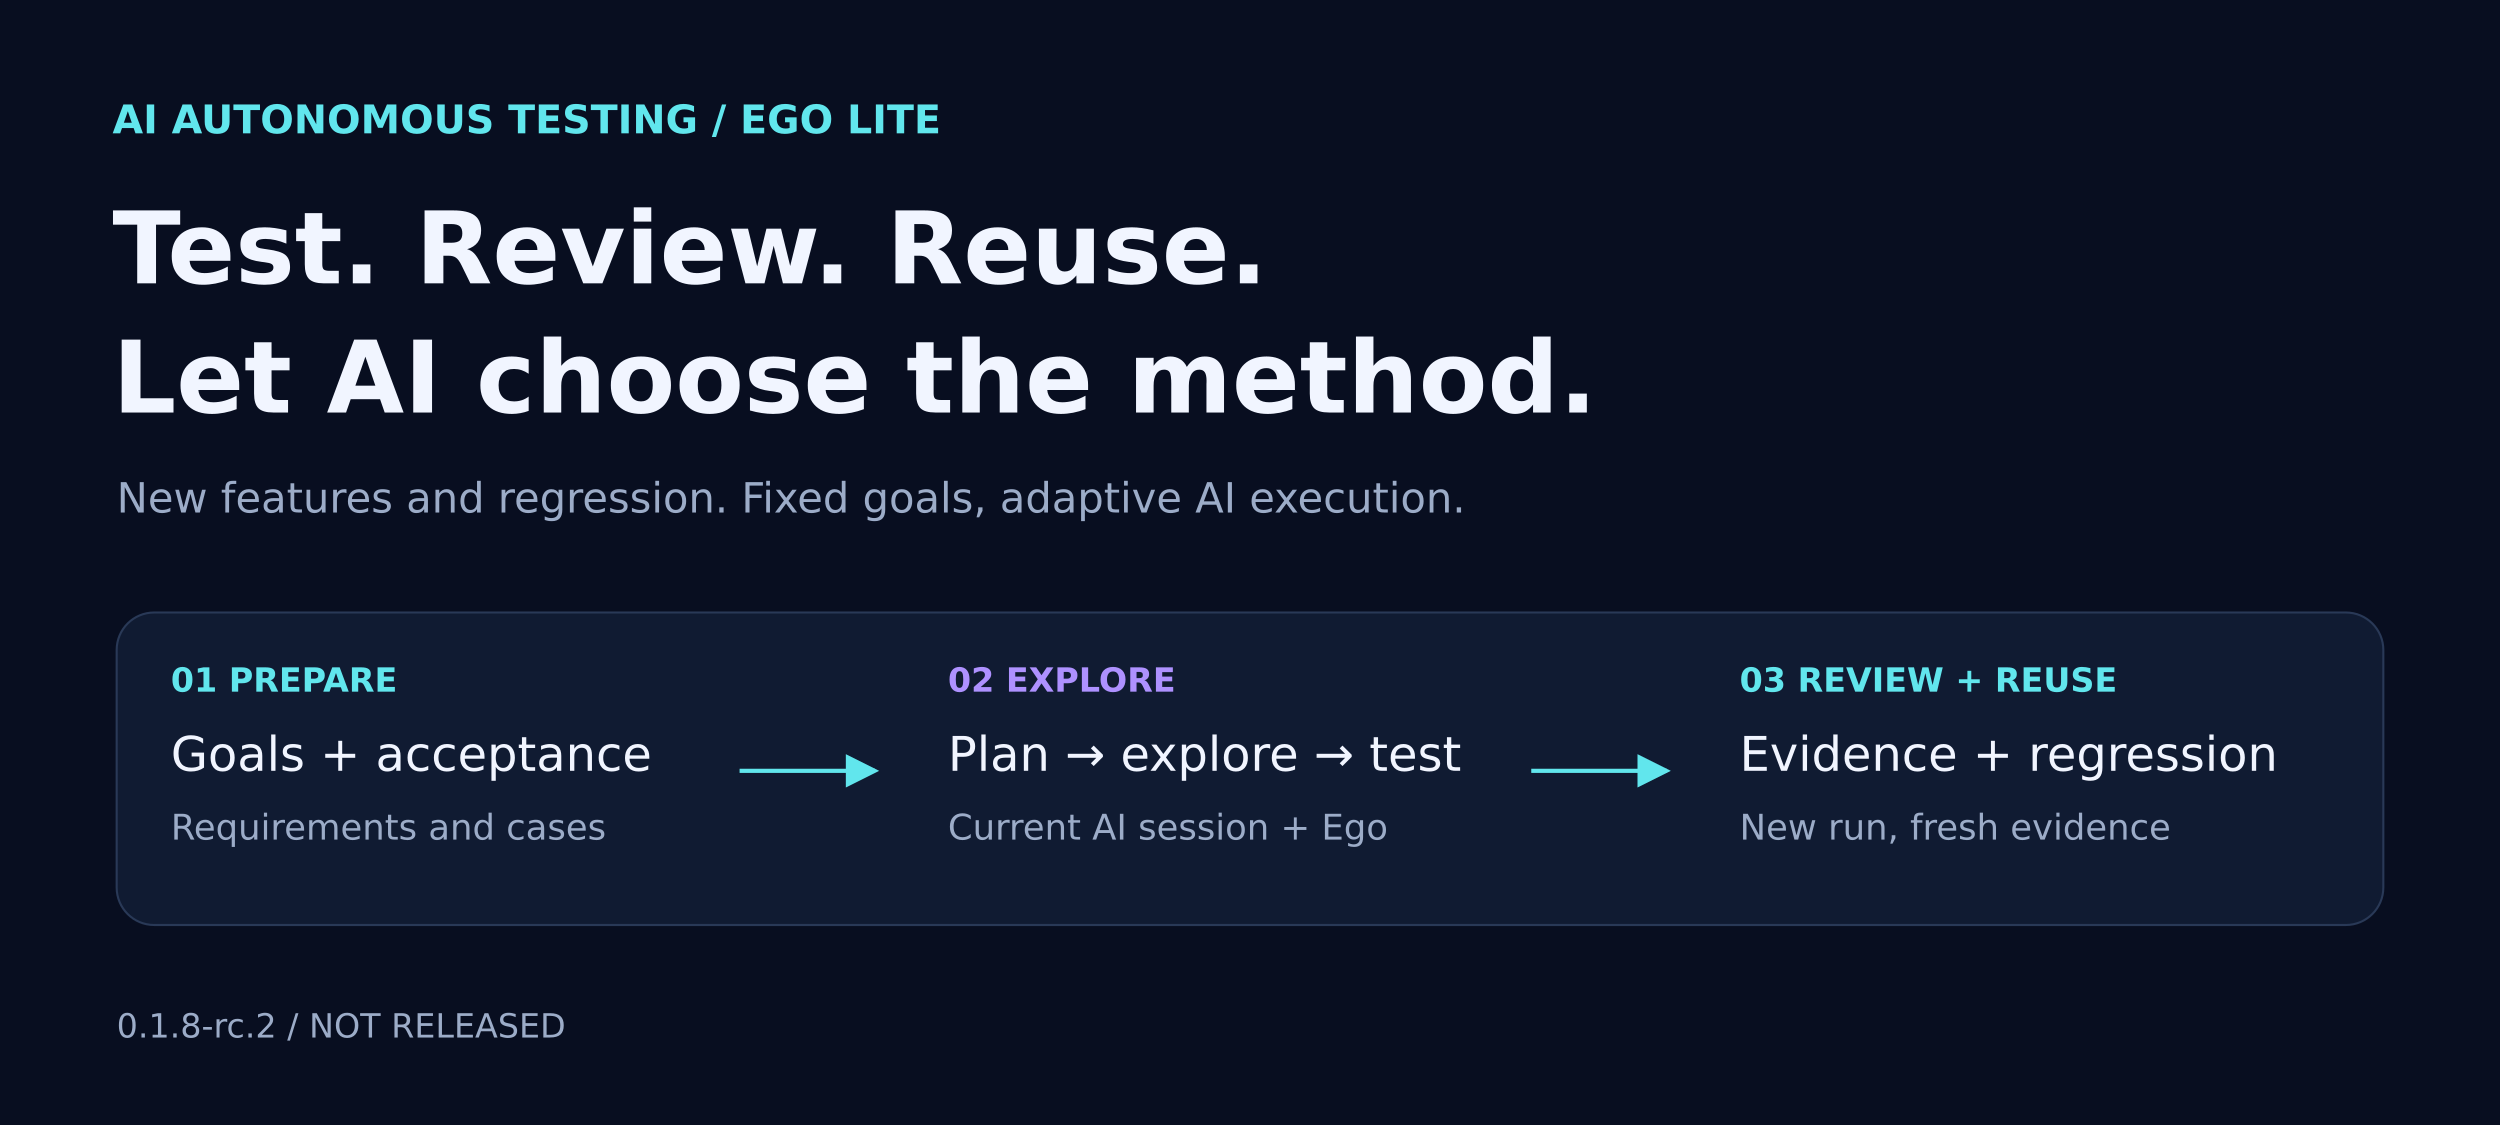
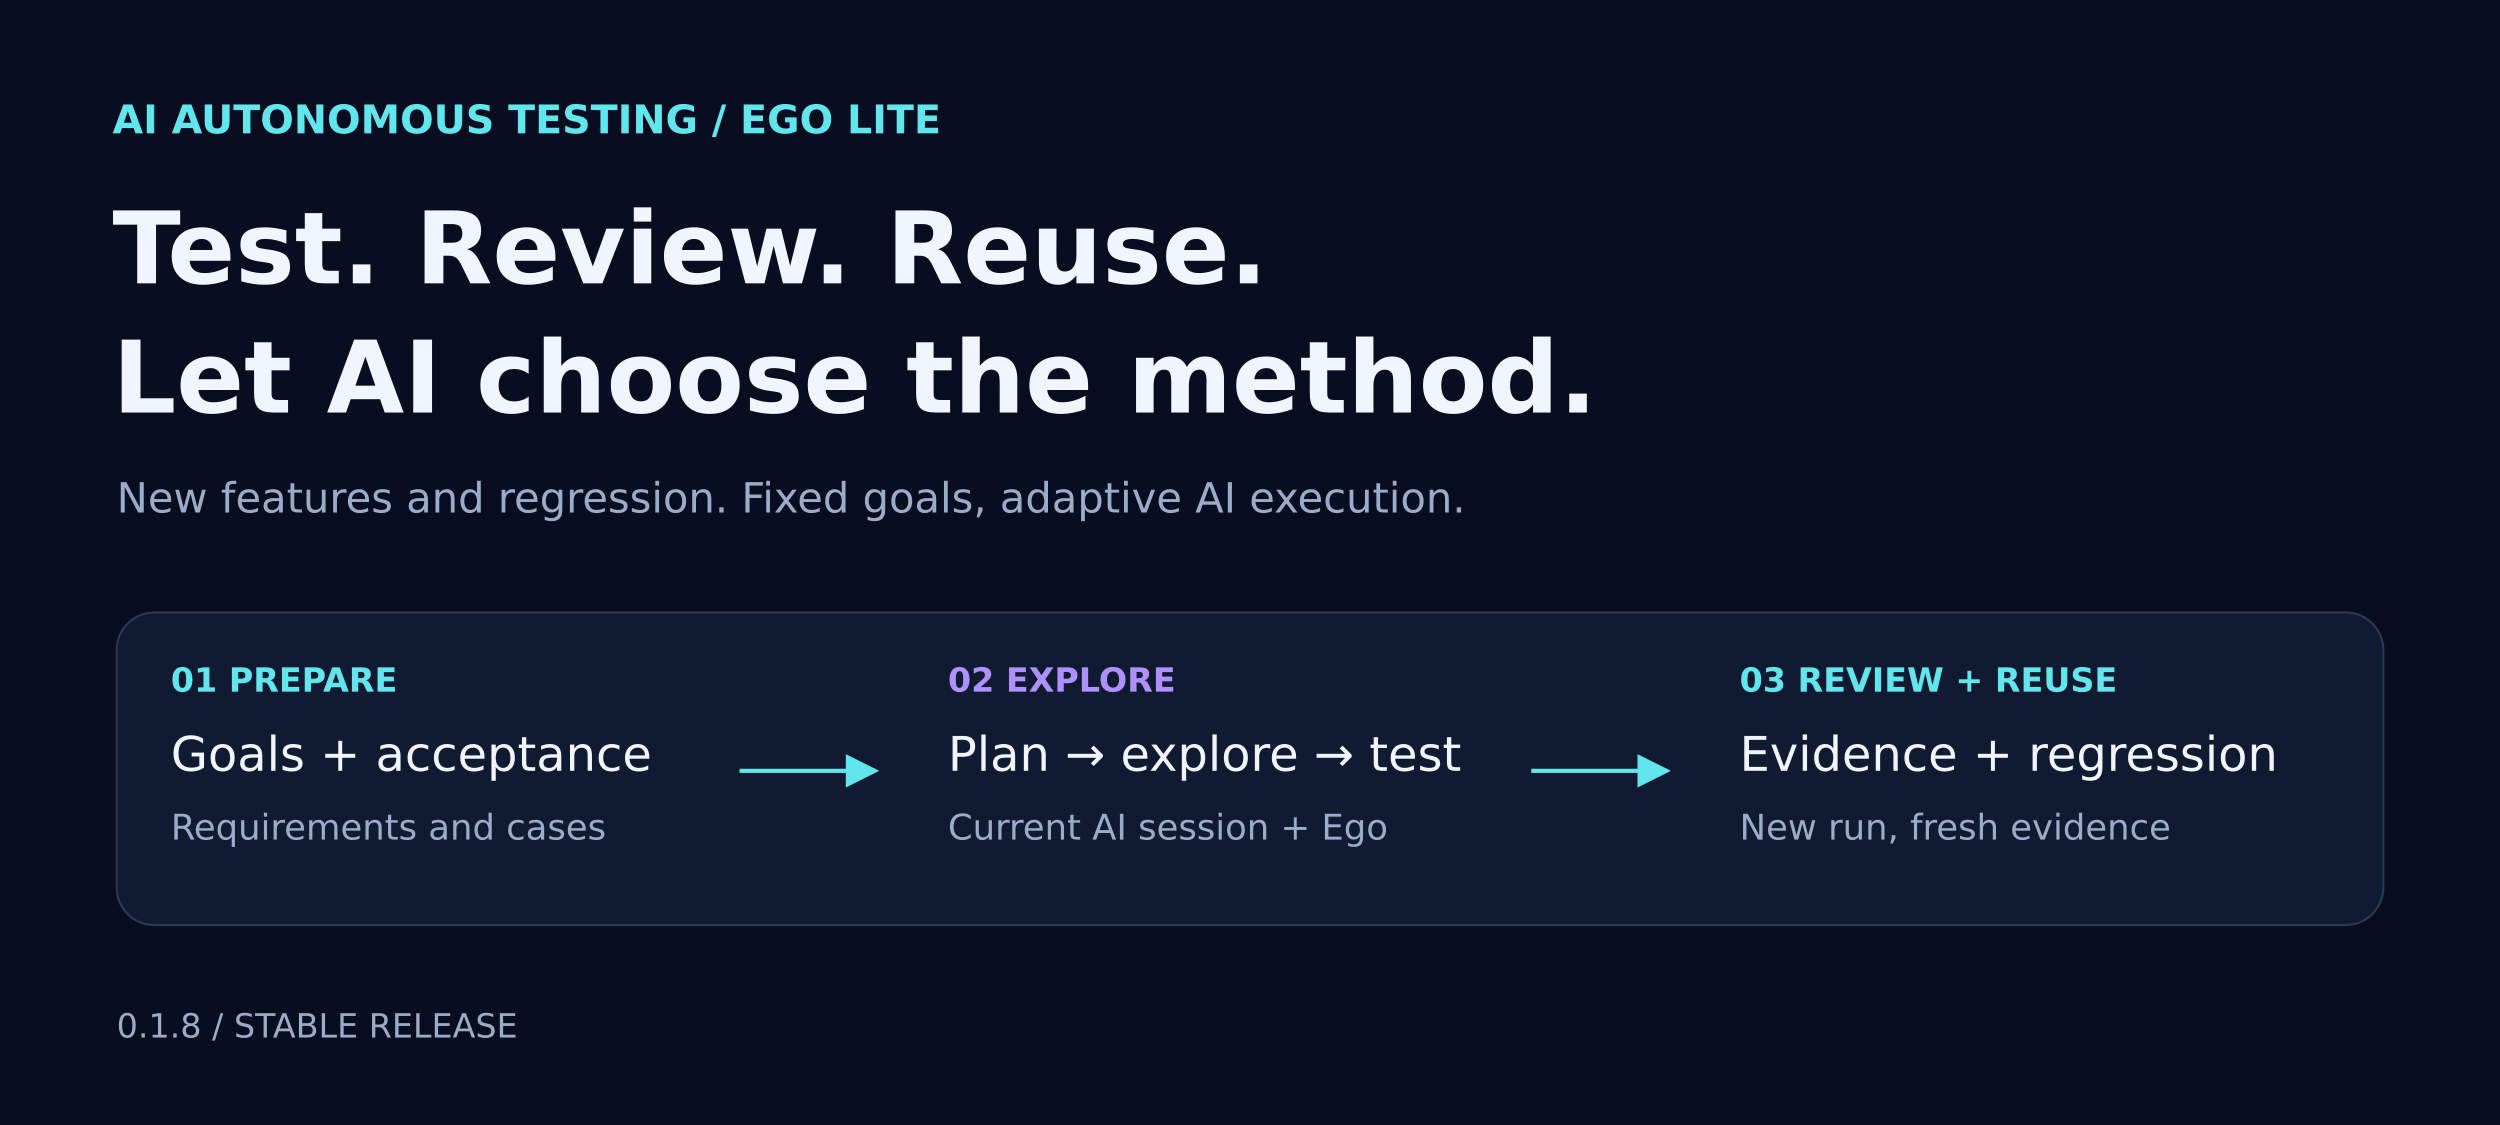
<svg xmlns="http://www.w3.org/2000/svg" width="1200" height="540" viewBox="0 0 1200 540" role="img" aria-label="AI Autonomous Testing · Ego Lite">
  <defs>
    <linearGradient id="g">
      <stop stop-color="#61e6ed" />
      <stop offset="1" stop-color="#ae91ff" />
    </linearGradient>
    <marker id="arrow" markerWidth="8" markerHeight="8" refX="7" refY="4" orient="auto">
      <path d="M0,0 L8,4 L0,8" fill="#61e6ed" />
    </marker>
  </defs>
  <g font-family="DejaVu Sans, Noto Sans CJK SC, sans-serif">
    <rect x="0" y="0" width="1200" height="540" rx="0" fill="#080e20" stroke="#080e20" />
    <path d="M0,2 H1200" stroke="url(#g)" stroke-width="4" />
    <text x="54" y="64" font-size="19" fill="#61e6ed" font-weight="700">AI AUTONOMOUS TESTING / EGO LITE</text>
    <text x="54" y="136" font-size="48" fill="#f1f5ff" font-weight="700">Test. Review. Reuse.</text>
    <text x="54" y="198" font-size="48" fill="#f1f5ff" font-weight="700">Let AI choose the method.</text>
    <text x="56" y="246" font-size="20" fill="#9cacc8" font-weight="400">New features and regression. Fixed goals, adaptive AI execution.</text>
    <rect x="56" y="294" width="1088" height="150" rx="18" fill="#101b32" stroke="#293957" />
    <text x="82" y="332" font-size="16" fill="#61e6ed" font-weight="700">01  PREPARE</text>
    <text x="82" y="370" font-size="23" fill="#f1f5ff" font-weight="400">Goals + acceptance</text>
    <text x="82" y="403" font-size="17" fill="#9cacc8" font-weight="400">Requirements and cases</text>
    <text x="455" y="332" font-size="16" fill="#ae91ff" font-weight="700">02  EXPLORE</text>
    <text x="455" y="370" font-size="23" fill="#f1f5ff" font-weight="400">Plan → explore → test</text>
    <text x="455" y="403" font-size="17" fill="#9cacc8" font-weight="400">Current AI session + Ego</text>
    <text x="835" y="332" font-size="16" fill="#61e6ed" font-weight="700">03  REVIEW + REUSE</text>
    <text x="835" y="370" font-size="23" fill="#f1f5ff" font-weight="400">Evidence + regression</text>
    <text x="835" y="403" font-size="17" fill="#9cacc8" font-weight="400">New run, fresh evidence</text>
    <path d="M355,370 L420,370" stroke="#61e6ed" stroke-width="2" fill="none" marker-end="url(#arrow)" />
    <path d="M735,370 L800,370" stroke="#61e6ed" stroke-width="2" fill="none" marker-end="url(#arrow)" />
-     <text x="56" y="498" font-size="16" fill="#9cacc8" font-weight="400">0.1.8-rc.2  /  NOT RELEASED</text>
+     <text x="56" y="498" font-size="16" fill="#9cacc8" font-weight="400">0.1.8  /  STABLE RELEASE</text>
  </g>
</svg>
